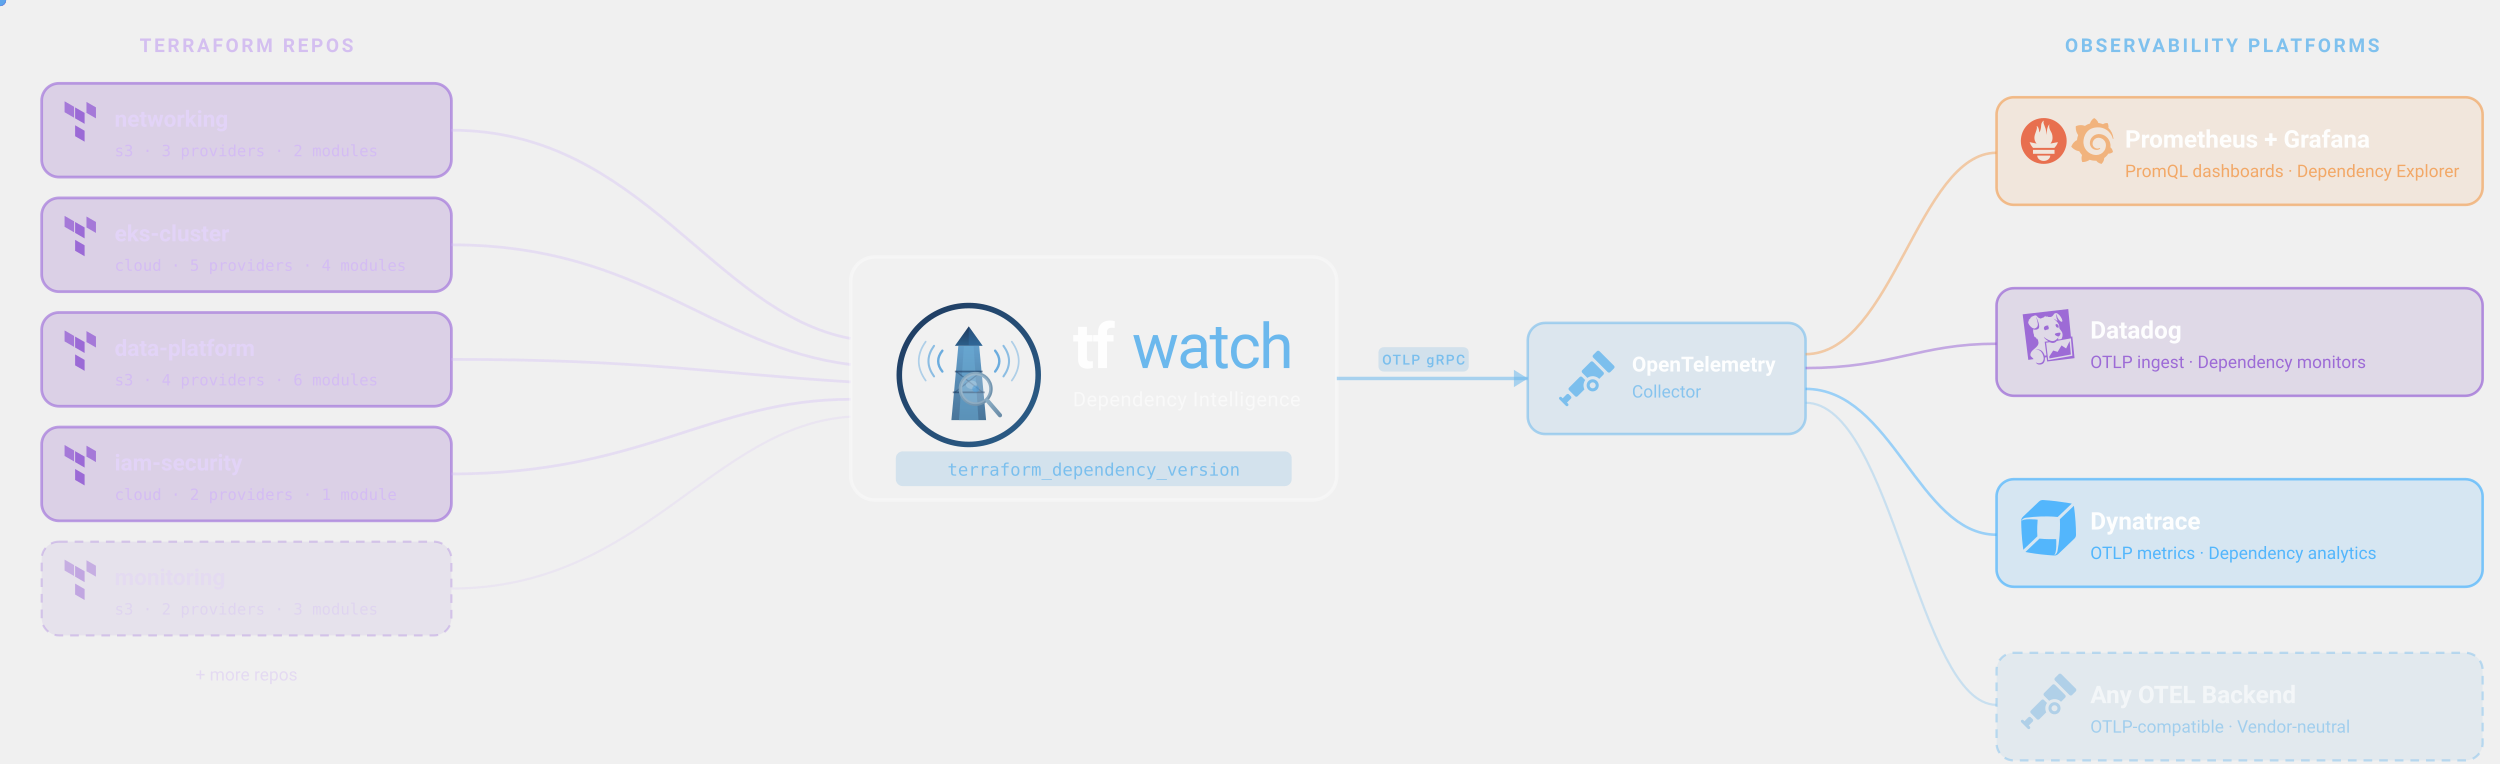
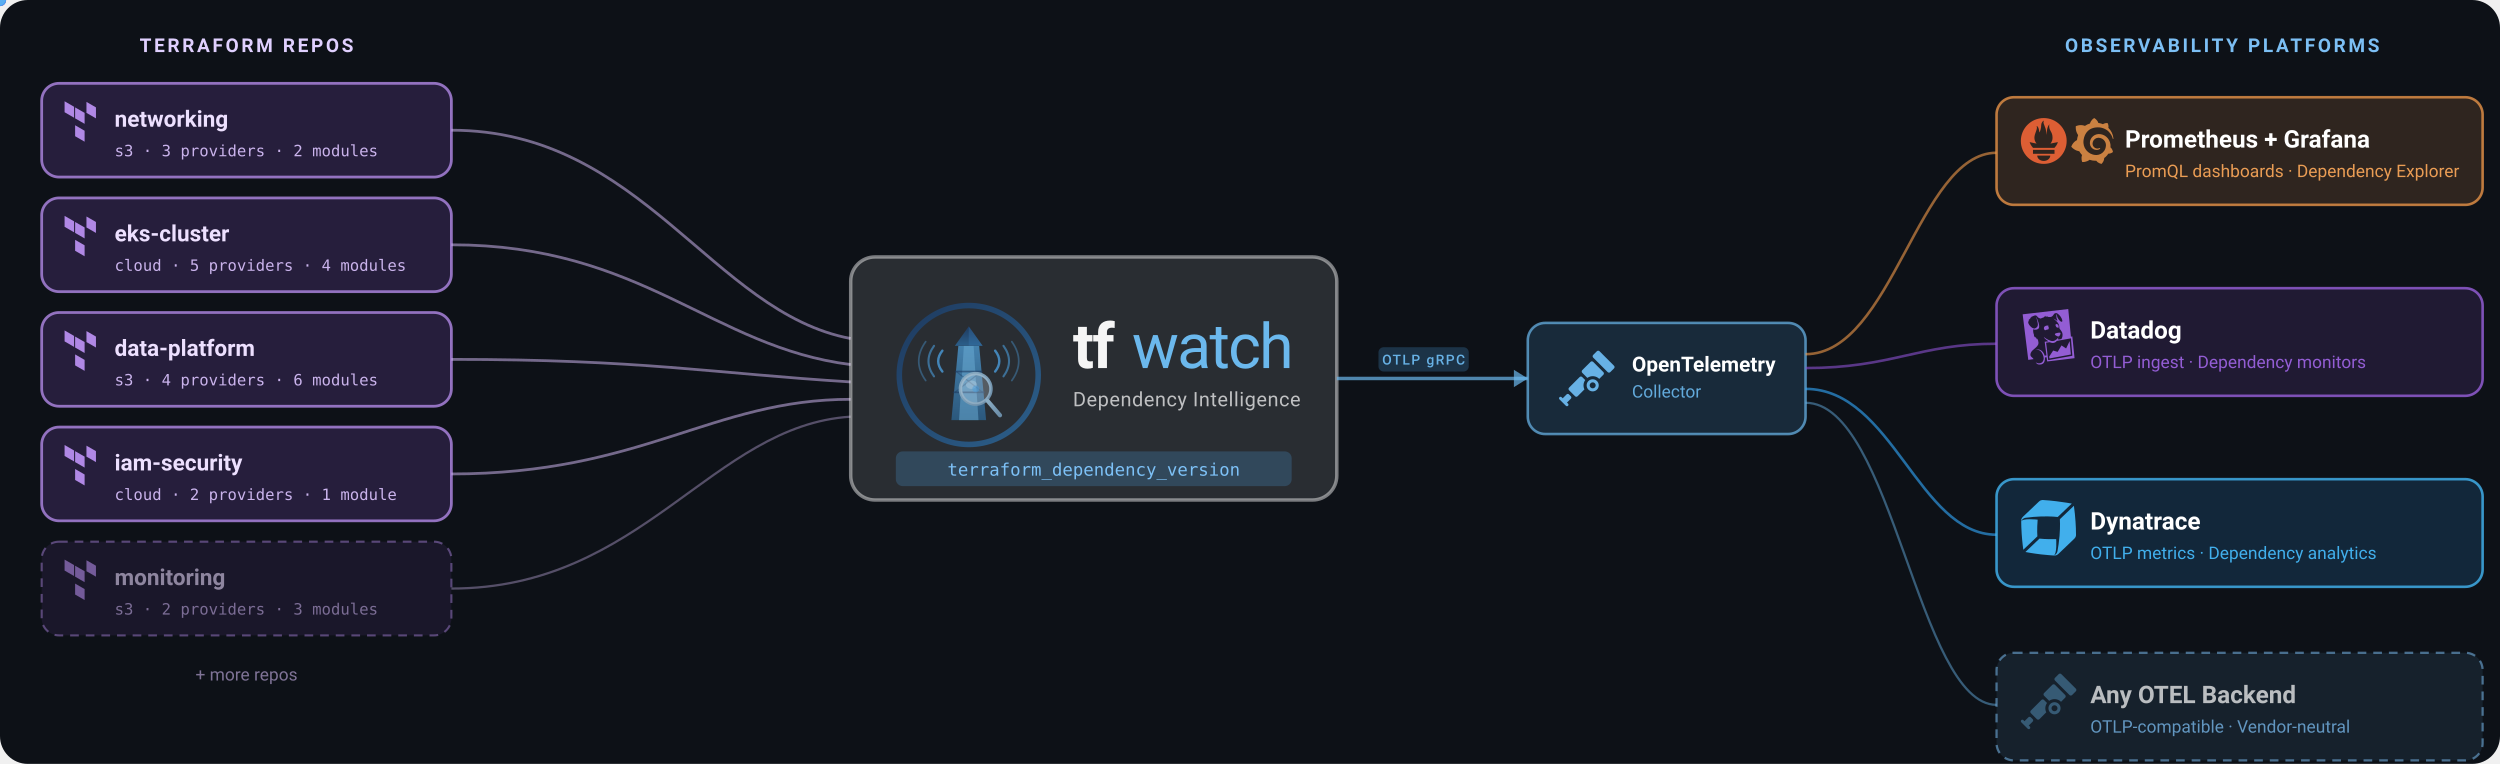
<svg xmlns="http://www.w3.org/2000/svg" viewBox="0 0 1440 440" width="1440" height="440">
  <defs>
    <linearGradient id="towerGrad" x1="0" y1="0" x2="0" y2="1">
      <stop offset="0%" stop-color="#4A90C4" />
      <stop offset="100%" stop-color="#2C5F8A" />
    </linearGradient>
    <linearGradient id="circleGrad" x1="0" y1="0" x2="1" y2="1">
      <stop offset="0%" stop-color="#1E3A5F" />
      <stop offset="100%" stop-color="#2C5F8A" />
    </linearGradient>
    <linearGradient id="roofGrad" x1="0" y1="0" x2="0" y2="1">
      <stop offset="0%" stop-color="#1E3A5F" />
      <stop offset="100%" stop-color="#2C5F8A" />
    </linearGradient>
    <linearGradient id="glassGrad" x1="0" y1="0" x2="1" y2="1">
      <stop offset="0%" stop-color="#8BADC4" />
      <stop offset="100%" stop-color="#6B8DA8" />
    </linearGradient>
    <symbol id="tfwatchMark" viewBox="0 0 240 240">
      <circle cx="120" cy="120" r="100" fill="none" stroke="url(#circleGrad)" stroke-width="8" />
      <path d="M105 78 L95 185 L145 185 L135 78 Z" fill="url(#towerGrad)" opacity="0.85" />
      <path d="M113 78 L106 185 L134 185 L127 78 Z" fill="#6BADD6" opacity="0.5" />
      <line x1="100" y1="115" x2="140" y2="115" stroke="#1E3A5F" stroke-width="2.5" opacity="0.6" />
      <line x1="97" y1="145" x2="143" y2="145" stroke="#1E3A5F" stroke-width="2.5" opacity="0.6" />
      <line x1="102" y1="115" x2="140" y2="145" stroke="#1E3A5F" stroke-width="1.8" opacity="0.4" />
      <line x1="138" y1="115" x2="100" y2="145" stroke="#1E3A5F" stroke-width="1.8" opacity="0.4" />
      <polygon points="120,50 100,78 140,78" fill="url(#roofGrad)" />
      <polygon points="120,50 120,78 140,78" fill="#3A7CB8" opacity="0.3" />
      <path d="M82 85 Q70 100 82 115" fill="none" stroke="#4A9BD9" stroke-width="3.5" stroke-linecap="round" opacity="0.8" />
      <path d="M70 78 Q54 100 70 122" fill="none" stroke="#4A9BD9" stroke-width="3" stroke-linecap="round" opacity="0.6" />
      <path d="M58 72 Q38 100 58 128" fill="none" stroke="#4A9BD9" stroke-width="2.5" stroke-linecap="round" opacity="0.4" />
      <path d="M158 85 Q170 100 158 115" fill="none" stroke="#4A9BD9" stroke-width="3.5" stroke-linecap="round" opacity="0.8" />
      <path d="M170 78 Q186 100 170 122" fill="none" stroke="#4A9BD9" stroke-width="3" stroke-linecap="round" opacity="0.6" />
      <path d="M182 72 Q202 100 182 128" fill="none" stroke="#4A9BD9" stroke-width="2.5" stroke-linecap="round" opacity="0.4" />
      <circle cx="130" cy="140" r="22" fill="none" stroke="url(#glassGrad)" stroke-width="5" />
      <circle cx="130" cy="140" r="22" fill="#D6E8F4" opacity="0.25" />
      <ellipse cx="124" cy="134" rx="8" ry="6" fill="white" opacity="0.2" />
      <line x1="147" y1="157" x2="165" y2="178" stroke="url(#glassGrad)" stroke-width="6" stroke-linecap="round" />
      <circle cx="130" cy="140" r="5" fill="#4A9BD9" opacity="0.5" />
    </symbol>
    <symbol id="tfLogo" viewBox="0 0 24 28">
-       <path d="M1.44 0v7.575l6.561 3.79V3.787Z" fill="#9B6AD6" opacity="0.85" />
-       <path d="M8.72 4.23v7.575l6.561 3.787V8.018Z" fill="#9B6AD6" />
-       <path d="M16.56 0.44v7.575l6.561 3.79V4.227Z" fill="#9B6AD6" opacity="0.85" />
-       <path d="M8.72 16.577v7.575l6.561 3.787V20.365Z" fill="#9B6AD6" />
+       <path d="M1.44 0v7.575l6.561 3.79V3.787Z" fill="#B088E5" />
+       <path d="M8.72 4.23v7.575l6.561 3.787V8.018Z" fill="#B088E5" />
+       <path d="M16.56 0.44v7.575l6.561 3.79V4.227Z" fill="#B088E5" />
+       <path d="M8.72 16.577v7.575l6.561 3.787V20.365Z" fill="#B088E5" />
    </symbol>
  </defs>
  <style>
    .f { font-family: -apple-system, BlinkMacSystemFont, 'Segoe UI', Roboto, Helvetica, Arial, sans-serif; }
    .mono { font-family: 'SF Mono', 'Fira Code', 'Cascadia Code', Consolas, monospace; }
  </style>
-   <text x="142" y="30" text-anchor="middle" class="f" font-size="11" font-weight="600" letter-spacing="1.5" fill="#d4bff0">TERRAFORM REPOS</text>
-   <rect x="24" y="48" width="236" height="54" rx="10" fill="rgba(123,66,188,0.18)" stroke="rgba(164,120,220,0.7)" stroke-width="1.6" />
+   <rect width="1440" height="440" rx="16" fill="#0d1117" />
+   <text x="142" y="30" text-anchor="middle" class="f" font-size="11" font-weight="600" letter-spacing="1.5" fill="#e0d0ff">TERRAFORM REPOS</text>
+   <rect x="24" y="48" width="236" height="54" rx="10" fill="rgba(140,80,210,0.2)" stroke="rgba(176,136,229,0.8)" stroke-width="1.6" />
  <use href="#tfLogo" x="36" y="58" width="20" height="24" />
-   <text x="66" y="73" class="f" font-size="13" font-weight="700" fill="#e2d3f7">networking</text>
-   <text x="66" y="90" class="mono" font-size="9" fill="rgba(210,185,245,0.85)">s3 · 3 providers · 2 modules</text>
-   <rect x="24" y="114" width="236" height="54" rx="10" fill="rgba(123,66,188,0.18)" stroke="rgba(164,120,220,0.7)" stroke-width="1.6" />
+   <text x="66" y="73" class="f" font-size="13" font-weight="700" fill="#ede0ff">networking</text>
+   <text x="66" y="90" class="mono" font-size="9" fill="rgba(220,195,255,0.9)">s3 · 3 providers · 2 modules</text>
+   <rect x="24" y="114" width="236" height="54" rx="10" fill="rgba(140,80,210,0.2)" stroke="rgba(176,136,229,0.8)" stroke-width="1.6" />
  <use href="#tfLogo" x="36" y="124" width="20" height="24" />
-   <text x="66" y="139" class="f" font-size="13" font-weight="700" fill="#e2d3f7">eks-cluster</text>
-   <text x="66" y="156" class="mono" font-size="9" fill="rgba(210,185,245,0.85)">cloud · 5 providers · 4 modules</text>
-   <rect x="24" y="180" width="236" height="54" rx="10" fill="rgba(123,66,188,0.18)" stroke="rgba(164,120,220,0.7)" stroke-width="1.6" />
+   <text x="66" y="139" class="f" font-size="13" font-weight="700" fill="#ede0ff">eks-cluster</text>
+   <text x="66" y="156" class="mono" font-size="9" fill="rgba(220,195,255,0.9)">cloud · 5 providers · 4 modules</text>
+   <rect x="24" y="180" width="236" height="54" rx="10" fill="rgba(140,80,210,0.2)" stroke="rgba(176,136,229,0.8)" stroke-width="1.6" />
  <use href="#tfLogo" x="36" y="190" width="20" height="24" />
-   <text x="66" y="205" class="f" font-size="13" font-weight="700" fill="#e2d3f7">data-platform</text>
-   <text x="66" y="222" class="mono" font-size="9" fill="rgba(210,185,245,0.85)">s3 · 4 providers · 6 modules</text>
-   <rect x="24" y="246" width="236" height="54" rx="10" fill="rgba(123,66,188,0.18)" stroke="rgba(164,120,220,0.7)" stroke-width="1.6" />
+   <text x="66" y="205" class="f" font-size="13" font-weight="700" fill="#ede0ff">data-platform</text>
+   <text x="66" y="222" class="mono" font-size="9" fill="rgba(220,195,255,0.9)">s3 · 4 providers · 6 modules</text>
+   <rect x="24" y="246" width="236" height="54" rx="10" fill="rgba(140,80,210,0.2)" stroke="rgba(176,136,229,0.8)" stroke-width="1.6" />
  <use href="#tfLogo" x="36" y="256" width="20" height="24" />
-   <text x="66" y="271" class="f" font-size="13" font-weight="700" fill="#e2d3f7">iam-security</text>
-   <text x="66" y="288" class="mono" font-size="9" fill="rgba(210,185,245,0.85)">cloud · 2 providers · 1 module</text>
-   <rect x="24" y="312" width="236" height="54" rx="10" fill="rgba(123,66,188,0.08)" stroke="rgba(164,120,220,0.35)" stroke-width="1.2" stroke-dasharray="5,4" />
-   <use href="#tfLogo" x="36" y="322" width="20" height="24" opacity="0.5" />
-   <text x="66" y="337" class="f" font-size="13" font-weight="700" fill="rgba(226,211,247,0.45)">monitoring</text>
-   <text x="66" y="354" class="mono" font-size="9" fill="rgba(210,185,245,0.35)">s3 · 2 providers · 3 modules</text>
-   <text x="142" y="392" text-anchor="middle" class="f" font-size="10" fill="rgba(210,185,245,0.4)">+ more repos</text>
-   <path d="M260,75 C370,75 410,180 490,195" fill="none" stroke="rgba(210,185,245,0.35)" stroke-width="1.6" />
-   <path d="M260,141 C370,141 410,200 490,210" fill="none" stroke="rgba(210,185,245,0.35)" stroke-width="1.6" />
-   <path d="M260,207 C370,207 410,215 490,220" fill="none" stroke="rgba(210,185,245,0.35)" stroke-width="1.6" />
-   <path d="M260,273 C370,273 410,230 490,230" fill="none" stroke="rgba(210,185,245,0.35)" stroke-width="1.6" />
-   <path d="M260,339 C370,339 410,245 490,240" fill="none" stroke="rgba(210,185,245,0.2)" stroke-width="1.3" />
-   <circle r="3.5" fill="#c4a5e6" opacity="0.7">
+   <text x="66" y="271" class="f" font-size="13" font-weight="700" fill="#ede0ff">iam-security</text>
+   <text x="66" y="288" class="mono" font-size="9" fill="rgba(220,195,255,0.9)">cloud · 2 providers · 1 module</text>
+   <rect x="24" y="312" width="236" height="54" rx="10" fill="rgba(140,80,210,0.1)" stroke="rgba(176,136,229,0.45)" stroke-width="1.2" stroke-dasharray="5,4" />
+   <use href="#tfLogo" x="36" y="322" width="20" height="24" opacity="0.6" />
+   <text x="66" y="337" class="f" font-size="13" font-weight="700" fill="rgba(237,224,255,0.55)">monitoring</text>
+   <text x="66" y="354" class="mono" font-size="9" fill="rgba(220,195,255,0.5)">s3 · 2 providers · 3 modules</text>
+   <text x="142" y="392" text-anchor="middle" class="f" font-size="10" fill="rgba(220,195,255,0.55)">+ more repos</text>
+   <path d="M260,75 C370,75 410,180 490,195" fill="none" stroke="rgba(220,195,255,0.5)" stroke-width="1.6" />
+   <path d="M260,141 C370,141 410,200 490,210" fill="none" stroke="rgba(220,195,255,0.5)" stroke-width="1.6" />
+   <path d="M260,207 C370,207 410,215 490,220" fill="none" stroke="rgba(220,195,255,0.5)" stroke-width="1.6" />
+   <path d="M260,273 C370,273 410,230 490,230" fill="none" stroke="rgba(220,195,255,0.5)" stroke-width="1.6" />
+   <path d="M260,339 C370,339 410,245 490,240" fill="none" stroke="rgba(220,195,255,0.35)" stroke-width="1.3" />
+   <circle r="3.5" fill="#d0b5f0" opacity="0.85">
    <animateMotion dur="3.5s" repeatCount="indefinite" path="M260,75 C370,75 410,180 490,195" />
  </circle>
-   <circle r="3.5" fill="#c4a5e6" opacity="0.7">
+   <circle r="3.5" fill="#d0b5f0" opacity="0.85">
    <animateMotion dur="4s" repeatCount="indefinite" path="M260,141 C370,141 410,200 490,210" />
  </circle>
-   <circle r="3.5" fill="#c4a5e6" opacity="0.7">
+   <circle r="3.5" fill="#d0b5f0" opacity="0.85">
    <animateMotion dur="4.5s" repeatCount="indefinite" path="M260,207 C370,207 410,215 490,220" />
  </circle>
-   <circle r="3.5" fill="#c4a5e6" opacity="0.7">
+   <circle r="3.5" fill="#d0b5f0" opacity="0.85">
    <animateMotion dur="3.8s" repeatCount="indefinite" path="M260,273 C370,273 410,230 490,230" />
  </circle>
-   <rect x="490" y="148" width="280" height="140" rx="14" fill="rgba(255,255,255,0.1)" stroke="rgba(255,255,255,0.35)" stroke-width="2" />
+   <rect x="490" y="148" width="280" height="140" rx="14" fill="rgba(255,255,255,0.12)" stroke="rgba(255,255,255,0.45)" stroke-width="2" />
  <use href="#tfwatchMark" x="510" y="168" width="96" height="96" preserveAspectRatio="xMidYMid meet" />
  <text x="618" y="212" class="f" font-size="36" font-weight="700" fill="rgba(255,255,255,0.95)" letter-spacing="-1">tf</text>
  <text x="652" y="212" class="f" font-size="36" font-weight="400" fill="#6BB8ED" letter-spacing="-1">watch</text>
-   <text x="618" y="234" class="f" font-size="11.5" fill="rgba(255,255,255,0.55)" letter-spacing="0.3">Dependency Intelligence</text>
-   <rect x="516" y="260" width="228" height="20" rx="4" fill="rgba(74,155,217,0.18)" />
-   <text x="630" y="274" text-anchor="middle" class="mono" font-size="10" fill="rgba(107,184,237,0.85)">terraform_dependency_version</text>
-   <path d="M770,218 C820,218 840,218 880,218" fill="none" stroke="rgba(107,184,237,0.55)" stroke-width="2" />
-   <polygon points="880,218 872,213 872,223" fill="rgba(107,184,237,0.55)" />
-   <circle r="3.5" fill="#6BB8ED" opacity="0.7">
+   <text x="618" y="234" class="f" font-size="11.5" fill="rgba(255,255,255,0.7)" letter-spacing="0.3">Dependency Intelligence</text>
+   <rect x="516" y="260" width="228" height="20" rx="4" fill="rgba(74,155,217,0.25)" />
+   <text x="630" y="274" text-anchor="middle" class="mono" font-size="10" fill="rgba(130,200,255,0.95)">terraform_dependency_version</text>
+   <path d="M770,218 C820,218 840,218 880,218" fill="none" stroke="rgba(107,184,237,0.7)" stroke-width="2" />
+   <polygon points="880,218 872,213 872,223" fill="rgba(107,184,237,0.7)" />
+   <circle r="3.5" fill="#6BB8ED" opacity="0.85">
    <animateMotion dur="2s" repeatCount="indefinite" path="M770,218 C820,218 840,218 880,218" />
  </circle>
-   <rect x="794" y="200" width="52" height="14" rx="3" fill="rgba(74,155,217,0.18)" />
-   <text x="820" y="210" text-anchor="middle" class="f" font-size="8" font-weight="500" fill="rgba(107,184,237,0.85)" letter-spacing="0.8">OTLP gRPC</text>
-   <rect x="880" y="186" width="160" height="64" rx="10" fill="rgba(74,155,217,0.12)" stroke="rgba(107,184,237,0.55)" stroke-width="1.5" />
+   <rect x="794" y="200" width="52" height="14" rx="3" fill="rgba(74,155,217,0.25)" />
+   <text x="820" y="210" text-anchor="middle" class="f" font-size="8" font-weight="500" fill="rgba(107,184,237,0.95)" letter-spacing="0.8">OTLP gRPC</text>
+   <rect x="880" y="186" width="160" height="64" rx="10" fill="rgba(74,155,217,0.18)" stroke="rgba(107,184,237,0.7)" stroke-width="1.5" />
  <g transform="translate(898,202) scale(1.333)">
-     <path d="M12.697 13.117c-1.022 1.022-1.022 2.68 0 3.702 1.022 1.022 2.68 1.022 3.702 0 1.022-1.022 1.022-2.68 0-3.702-1.022-1.022-2.68-1.022-3.702 0zm2.768 2.77c-.506.506-1.327.506-1.833 0s-.506-1.327 0-1.833c.506-.506 1.327-.506 1.833 0 .506.504.506 1.327 0 1.833zM16.356.235l-1.604 1.604c-.314.314-.314.83 0 1.144L21.015 9.247c.314.314.83.314 1.144 0l1.604-1.604c.314-.314.314-.83 0-1.144L17.498.235c-.314-.314-.828-.314-1.142 0zM5.117 20.734c.285-.285.285-.75 0-1.034l-.816-.816c-.285-.285-.75-.285-1.034 0l-1.685 1.685-.002.002-.463-.463c-.256-.256-.672-.256-.925 0-.256.256-.256.672 0 .925l2.775 2.775c.256.256.672.256.925 0 .253-.256.256-.672 0-.925l-.463-.463.002-.002zm8.486-15.893-3.564 3.564c-.316.316-.316.837 0 1.154l2.201 2.2c1.555-1.12 3.736-.981 5.136.419l1.782-1.782c.316-.317.316-.837 0-1.154l-4.401-4.401c-.317-.319-.837-.319-1.154 0zm-2.288 7.846-1.3-1.3c-.304-.304-.803-.304-1.108 0l-4.584 4.586c-.304.304-.304.803 0 1.108l2.597 2.597c.304.304.803.304 1.108 0l2.948-2.953c-.623-1.288-.511-2.843.338-4.038z" fill="rgba(107,184,237,0.85)" />
+     <path d="M12.697 13.117c-1.022 1.022-1.022 2.68 0 3.702 1.022 1.022 2.68 1.022 3.702 0 1.022-1.022 1.022-2.68 0-3.702-1.022-1.022-2.68-1.022-3.702 0zm2.768 2.77c-.506.506-1.327.506-1.833 0s-.506-1.327 0-1.833c.506-.506 1.327-.506 1.833 0 .506.504.506 1.327 0 1.833zM16.356.235l-1.604 1.604c-.314.314-.314.83 0 1.144L21.015 9.247c.314.314.83.314 1.144 0l1.604-1.604c.314-.314.314-.83 0-1.144L17.498.235c-.314-.314-.828-.314-1.142 0zM5.117 20.734c.285-.285.285-.75 0-1.034l-.816-.816c-.285-.285-.75-.285-1.034 0l-1.685 1.685-.002.002-.463-.463c-.256-.256-.672-.256-.925 0-.256.256-.256.672 0 .925l2.775 2.775c.256.256.672.256.925 0 .253-.256.256-.672 0-.925l-.463-.463.002-.002zm8.486-15.893-3.564 3.564c-.316.316-.316.837 0 1.154l2.201 2.2c1.555-1.12 3.736-.981 5.136.419l1.782-1.782c.316-.317.316-.837 0-1.154l-4.401-4.401c-.317-.319-.837-.319-1.154 0zm-2.288 7.846-1.3-1.3c-.304-.304-.803-.304-1.108 0l-4.584 4.586c-.304.304-.304.803 0 1.108l2.597 2.597c.304.304.803.304 1.108 0l2.948-2.953c-.623-1.288-.511-2.843.338-4.038z" fill="rgba(107,184,237,0.95)" />
  </g>
-   <text x="940" y="214" class="f" font-size="12" font-weight="600" fill="rgba(255,255,255,0.95)">OpenTelemetry</text>
-   <text x="940" y="229" class="f" font-size="10" fill="rgba(107,184,237,0.75)">Collector</text>
-   <text x="1280" y="30" text-anchor="middle" class="f" font-size="11" font-weight="600" letter-spacing="1.5" fill="rgba(107,184,237,0.85)">OBSERVABILITY PLATFORMS</text>
-   <path d="M1040,204 C1090,204 1105,88 1150,88" fill="none" stroke="rgba(242,153,74,0.45)" stroke-width="1.5" />
-   <path d="M1040,212 C1090,212 1105,198 1150,198" fill="none" stroke="rgba(140,80,210,0.45)" stroke-width="1.5" />
-   <path d="M1040,224 C1090,224 1105,308 1150,308" fill="none" stroke="rgba(50,170,255,0.45)" stroke-width="1.5" />
-   <path d="M1040,232 C1090,232 1105,406 1150,406" fill="none" stroke="rgba(107,184,237,0.3)" stroke-width="1.3" />
-   <circle r="3.5" fill="#F2994A" opacity="0.7">
+   <text x="940" y="214" class="f" font-size="12" font-weight="600" fill="white">OpenTelemetry</text>
+   <text x="940" y="229" class="f" font-size="10" fill="rgba(107,184,237,0.9)">Collector</text>
+   <text x="1280" y="30" text-anchor="middle" class="f" font-size="11" font-weight="600" letter-spacing="1.5" fill="rgba(130,200,255,0.95)">OBSERVABILITY PLATFORMS</text>
+   <path d="M1040,204 C1090,204 1105,88 1150,88" fill="none" stroke="rgba(242,153,74,0.6)" stroke-width="1.5" />
+   <path d="M1040,212 C1090,212 1105,198 1150,198" fill="none" stroke="rgba(140,80,210,0.6)" stroke-width="1.5" />
+   <path d="M1040,224 C1090,224 1105,308 1150,308" fill="none" stroke="rgba(50,170,255,0.6)" stroke-width="1.5" />
+   <path d="M1040,232 C1090,232 1105,406 1150,406" fill="none" stroke="rgba(107,184,237,0.45)" stroke-width="1.3" />
+   <circle r="3.5" fill="#F2994A" opacity="0.85">
    <animateMotion dur="2.8s" repeatCount="indefinite" path="M1040,204 C1090,204 1105,88 1150,88" />
  </circle>
-   <circle r="3.5" fill="#8C50D2" opacity="0.7">
+   <circle r="3.5" fill="#8C50D2" opacity="0.85">
    <animateMotion dur="3.2s" repeatCount="indefinite" path="M1040,212 C1090,212 1105,198 1150,198" />
  </circle>
-   <circle r="3.5" fill="#32AAFF" opacity="0.7">
+   <circle r="3.5" fill="#32AAFF" opacity="0.85">
    <animateMotion dur="3.6s" repeatCount="indefinite" path="M1040,224 C1090,224 1105,308 1150,308" />
  </circle>
-   <circle r="3" fill="#6BB8ED" opacity="0.45">
+   <circle r="3" fill="#6BB8ED" opacity="0.6">
    <animateMotion dur="3.8s" repeatCount="indefinite" path="M1040,232 C1090,232 1105,406 1150,406" />
  </circle>
-   <rect x="1150" y="56" width="280" height="62" rx="10" fill="rgba(242,153,74,0.12)" stroke="rgba(242,153,74,0.6)" stroke-width="1.5" />
+   <rect x="1150" y="56" width="280" height="62" rx="10" fill="rgba(242,153,74,0.15)" stroke="rgba(242,153,74,0.75)" stroke-width="1.5" />
  <g transform="translate(1164,68) scale(1.1)">
-     <path d="M12 0C5.373 0 0 5.372 0 12c0 6.627 5.373 12 12 12s12-5.373 12-12c0-6.628-5.373-12-12-12zm0 22.46c-1.885 0-3.414-1.26-3.414-2.814h6.828c0 1.553-1.528 2.813-3.414 2.813zm5.64-3.745H6.36v-2.046h11.28v2.046zm-.04-3.098H6.391c-.037-.043-.075-.086-.111-.13-1.155-1.401-1.427-2.133-1.69-2.879-.005-.025 1.4.287 2.395.511 0 0 .513.119 1.262.255-.72-.843-1.147-1.915-1.147-3.01 0-2.406 1.845-4.508 1.18-6.207.648.053 1.34 1.367 1.387 3.422.689-.951.977-2.69.977-3.755 0-1.103.727-2.385 1.454-2.429-.648 1.069.168 1.984.894 4.256.272.854.237 2.29.447 3.201.07-1.892.395-4.652 1.595-5.605-.529 1.2.079 2.702.494 3.424.671 1.164 1.078 2.047 1.078 3.716a4.642 4.642 0 01-1.11 2.996c.792-.149 1.34-.283 1.34-.283l2.573-.502s-.374 1.538-1.81 3.019z" fill="rgba(230,82,44,0.8)" />
+     <path d="M12 0C5.373 0 0 5.372 0 12c0 6.627 5.373 12 12 12s12-5.373 12-12c0-6.628-5.373-12-12-12zm0 22.46c-1.885 0-3.414-1.26-3.414-2.814h6.828c0 1.553-1.528 2.813-3.414 2.813zm5.64-3.745H6.36v-2.046h11.28v2.046zm-.04-3.098H6.391c-.037-.043-.075-.086-.111-.13-1.155-1.401-1.427-2.133-1.69-2.879-.005-.025 1.4.287 2.395.511 0 0 .513.119 1.262.255-.72-.843-1.147-1.915-1.147-3.01 0-2.406 1.845-4.508 1.18-6.207.648.053 1.34 1.367 1.387 3.422.689-.951.977-2.69.977-3.755 0-1.103.727-2.385 1.454-2.429-.648 1.069.168 1.984.894 4.256.272.854.237 2.29.447 3.201.07-1.892.395-4.652 1.595-5.605-.529 1.2.079 2.702.494 3.424.671 1.164 1.078 2.047 1.078 3.716a4.642 4.642 0 01-1.11 2.996c.792-.149 1.34-.283 1.34-.283l2.573-.502s-.374 1.538-1.81 3.019z" fill="rgba(240,100,55,0.9)" />
  </g>
  <g transform="translate(1192,68) scale(1.1)">
-     <path d="M23.02 10.59a8.578 8.578 0 0 0-.862-3.034 8.911 8.911 0 0 0-1.789-2.445c.337-1.342-.413-2.505-.413-2.505-1.292-.08-2.113.4-2.416.62-.052-.02-.102-.044-.154-.064-.22-.089-.446-.172-.677-.247-.231-.073-.47-.14-.711-.197a9.867 9.867 0 0 0-.875-.161C14.557.753 12.94 0 12.94 0c-1.804 1.145-2.147 2.744-2.147 2.744l-.018.093a8.869 8.869 0 0 0-2.678 1.267l-.063-.029c-2.497-.955-4.716.195-4.716.195-.203 2.658.996 4.33 1.235 4.636a11.608 11.608 0 0 0-.607 2.635C1.636 12.677.953 15.014.953 15.014c1.926 2.214 4.171 2.351 4.171 2.351.003-.002.006-.002.006-.005.285.509.615.994.986 1.446.156.19.32.371.488.548-.704 2.009.099 3.68.099 3.68 2.144.08 3.553-.937 3.849-1.173a9.784 9.784 0 0 0 3.164.501h.08l.265-.01c1.01 1.44 2.788 1.646 2.788 1.646 1.264-1.332 1.337-2.653 1.337-2.94v-.118c.265-.187.52-.387.758-.6a7.875 7.875 0 0 0 1.415-1.7c1.43.083 2.437-.885 2.437-.885-.236-1.49-1.085-2.216-1.264-2.354l-.065-.046c.008-.092.016-.18.02-.27.011-.162.016-.323.016-.48v-.253l-.013-.233a1.891 1.891 0 0 0-.01-.13l-.047-.371a6.215 6.215 0 0 0-2.032-3.73 6.015 6.015 0 0 0-4.072-1.508l-.214.013a4.777 4.777 0 0 0-3.335 1.695c-.332.4-.592.84-.768 1.297a4.594 4.594 0 0 0-.312 1.817l.016.255a3.615 3.615 0 0 0 .698 1.82 3.53 3.53 0 0 0 2.798 1.419l.176-.005.161-.013c.041-.003.086-.01.128-.013l.119-.028a1.18 1.18 0 0 0 .112-.02l.109-.024a2.634 2.634 0 0 0 .914-.415l.085-.065a.248.248 0 0 0-.27-.41l-.078.042a2.476 2.476 0 0 1-.758.212l-.166.008-.08-.002-.126-.006-.068 0a2.59 2.59 0 0 1-.859-.229 2.52 2.52 0 0 1-1.472-1.913 2.306 2.306 0 0 1-.029-.444l.006-.122.007-.114a3.163 3.163 0 0 1 1.352-2.29 3.12 3.12 0 0 1 1.713-.531h.06l.141.005.071.008a4.041 4.041 0 0 1 1.635.49 3.94 3.94 0 0 1 1.602 1.662 3.77 3.77 0 0 1 .397 1.414l.01.226v.21l-.01.247a6.195 6.195 0 0 1-.347 1.566 5.31 5.31 0 0 1-.624 1.13 5.052 5.052 0 0 1-3.886 2.08h-.326a6.607 6.607 0 0 1-1.716-.265 6.776 6.776 0 0 1-4.146-3.424 6.616 6.616 0 0 1-.714-2.596l-.01-.252v-.27l.003-.337c.008-.22.026-.45.054-.678a8.707 8.707 0 0 1 .753-2.632 7.04 7.04 0 0 1 1.456-2.1 5.925 5.925 0 0 1 1.477-1.069l.411-.197a7.177 7.177 0 0 1 .852-.309l.593-.15.302-.06.153-.024.34-.044.275-.031.215-.02.042-.002.257-.016h.06l.182-.01a7.999 7.999 0 0 1 3.756.805 8.253 8.253 0 0 1 1.672 1.09l.179.155c.114.102.224.212.325.324a8.671 8.671 0 0 1 1.41 1.978l.12.234.14.309a8.848 8.848 0 0 1 .32 1.031.19.19 0 0 0 .373-.042c.01-.246.002-.532-.024-.856z" fill="rgba(242,153,74,0.65)" />
+     <path d="M23.02 10.59a8.578 8.578 0 0 0-.862-3.034 8.911 8.911 0 0 0-1.789-2.445c.337-1.342-.413-2.505-.413-2.505-1.292-.08-2.113.4-2.416.62-.052-.02-.102-.044-.154-.064-.22-.089-.446-.172-.677-.247-.231-.073-.47-.14-.711-.197a9.867 9.867 0 0 0-.875-.161C14.557.753 12.94 0 12.94 0c-1.804 1.145-2.147 2.744-2.147 2.744l-.018.093a8.869 8.869 0 0 0-2.678 1.267l-.063-.029c-2.497-.955-4.716.195-4.716.195-.203 2.658.996 4.33 1.235 4.636a11.608 11.608 0 0 0-.607 2.635C1.636 12.677.953 15.014.953 15.014c1.926 2.214 4.171 2.351 4.171 2.351.003-.002.006-.002.006-.005.285.509.615.994.986 1.446.156.19.32.371.488.548-.704 2.009.099 3.68.099 3.68 2.144.08 3.553-.937 3.849-1.173a9.784 9.784 0 0 0 3.164.501h.08l.265-.01c1.01 1.44 2.788 1.646 2.788 1.646 1.264-1.332 1.337-2.653 1.337-2.94v-.118c.265-.187.52-.387.758-.6a7.875 7.875 0 0 0 1.415-1.7c1.43.083 2.437-.885 2.437-.885-.236-1.49-1.085-2.216-1.264-2.354l-.065-.046c.008-.092.016-.18.02-.27.011-.162.016-.323.016-.48v-.253l-.013-.233a1.891 1.891 0 0 0-.01-.13l-.047-.371a6.215 6.215 0 0 0-2.032-3.73 6.015 6.015 0 0 0-4.072-1.508l-.214.013a4.777 4.777 0 0 0-3.335 1.695c-.332.4-.592.84-.768 1.297a4.594 4.594 0 0 0-.312 1.817l.016.255a3.615 3.615 0 0 0 .698 1.82 3.53 3.53 0 0 0 2.798 1.419l.176-.005.161-.013c.041-.003.086-.01.128-.013l.119-.028a1.18 1.18 0 0 0 .112-.02l.109-.024a2.634 2.634 0 0 0 .914-.415l.085-.065a.248.248 0 0 0-.27-.41l-.078.042a2.476 2.476 0 0 1-.758.212l-.166.008-.08-.002-.126-.006-.068 0a2.59 2.59 0 0 1-.859-.229 2.52 2.52 0 0 1-1.472-1.913 2.306 2.306 0 0 1-.029-.444l.006-.122.007-.114a3.163 3.163 0 0 1 1.352-2.29 3.12 3.12 0 0 1 1.713-.531h.06l.141.005.071.008a4.041 4.041 0 0 1 1.635.49 3.94 3.94 0 0 1 1.602 1.662 3.77 3.77 0 0 1 .397 1.414l.01.226v.21l-.01.247a6.195 6.195 0 0 1-.347 1.566 5.31 5.31 0 0 1-.624 1.13 5.052 5.052 0 0 1-3.886 2.08h-.326a6.607 6.607 0 0 1-1.716-.265 6.776 6.776 0 0 1-4.146-3.424 6.616 6.616 0 0 1-.714-2.596l-.01-.252v-.27l.003-.337c.008-.22.026-.45.054-.678a8.707 8.707 0 0 1 .753-2.632 7.04 7.04 0 0 1 1.456-2.1 5.925 5.925 0 0 1 1.477-1.069l.411-.197a7.177 7.177 0 0 1 .852-.309l.593-.15.302-.06.153-.024.34-.044.275-.031.215-.02.042-.002.257-.016h.06l.182-.01a7.999 7.999 0 0 1 3.756.805 8.253 8.253 0 0 1 1.672 1.09l.179.155c.114.102.224.212.325.324a8.671 8.671 0 0 1 1.41 1.978l.12.234.14.309a8.848 8.848 0 0 1 .32 1.031.19.19 0 0 0 .373-.042c.01-.246.002-.532-.024-.856z" fill="rgba(242,153,74,0.8)" />
  </g>
-   <text x="1224" y="85" class="f" font-size="14" font-weight="700" fill="rgba(255,255,255,0.95)">Prometheus + Grafana</text>
-   <text x="1224" y="102" class="f" font-size="10" fill="rgba(242,153,74,0.8)">PromQL dashboards · Dependency Explorer</text>
-   <rect x="1150" y="166" width="280" height="62" rx="10" fill="rgba(99,44,166,0.12)" stroke="rgba(140,80,210,0.6)" stroke-width="1.5" />
+   <text x="1224" y="85" class="f" font-size="14" font-weight="700" fill="white">Prometheus + Grafana</text>
+   <text x="1224" y="102" class="f" font-size="10" fill="rgba(255,170,90,0.9)">PromQL dashboards · Dependency Explorer</text>
+   <rect x="1150" y="166" width="280" height="62" rx="10" fill="rgba(140,80,210,0.15)" stroke="rgba(160,100,230,0.75)" stroke-width="1.5" />
  <g transform="translate(1164,178) scale(1.333)">
-     <path d="M19.57 17.04l-1.997-1.316-1.665 2.782-1.937-.567-1.706 2.604.087.82 9.274-1.71-.538-5.794zm-8.649-2.498l1.488-.204c.241.108.409.15.697.223.45.117.97.23 1.741-.16.18-.088.553-.43.704-.625l6.096-1.106.622 7.527-10.444 1.882zm11.325-2.712l-.602.115L20.488 0 .789 2.285l2.427 19.693 2.306-.334c-.184-.263-.471-.581-.96-.989-.68-.564-.44-1.522-.039-2.127.53-1.022 3.26-2.322 3.106-3.956-.056-.594-.15-1.368-.702-1.898-.02.22.017.432.017.432s-.227-.289-.34-.683c-.112-.15-.2-.199-.319-.4-.085.233-.073.503-.073.503s-.186-.437-.216-.807c-.11.166-.137.48-.137.48s-.241-.69-.186-1.062c-.11-.323-.436-.965-.343-2.424.6.421 1.924.321 2.44-.439.171-.251.288-.939-.086-2.293-.24-.868-.835-2.16-1.066-2.651l-.028.02c.122.395.374 1.223.47 1.625.293 1.218.372 1.642.234 2.204-.116.488-.397.808-1.107 1.165-.71.358-1.653-.514-1.713-.562-.69-.55-1.224-1.447-1.284-1.883-.062-.477.275-.763.445-1.153-.243.07-.514.192-.514.192s.323-.334.722-.624c.165-.109.262-.178.436-.323a9.762 9.762 0 0 0-.456.003s.42-.227.855-.392c-.318-.014-.623-.003-.623-.003s.937-.419 1.678-.727c.509-.208 1.006-.147 1.286.257.367.53.752.817 1.569.996.501-.223.653-.337 1.284-.509.554-.61.99-.688.99-.688s-.216.198-.274.51c.314-.249.66-.455.66-.455s-.134.164-.259.426l.03.043c.366-.22.797-.394.797-.394s-.123.156-.268.358c.277-.002.838.012 1.056.037 1.285.028 1.552-1.374 2.045-1.55.618-.22.894-.353 1.947.68.903.888 1.609 2.477 1.259 2.833-.294.295-.874-.115-1.516-.916a3.466 3.466 0 0 1-.716-1.562 1.533 1.533 0 0 0-.497-.85s.23.51.23.96c0 .246.03 1.165.424 1.68-.039.076-.057.374-.1.43-.458-.554-1.443-.95-1.604-1.067.544.445 1.793 1.468 2.273 2.449.453.927.186 1.777.416 1.997.065.063.976 1.197 1.15 1.767.306.994.019 2.038-.381 2.685l-1.117.174c-.163-.045-.273-.068-.42-.153.08-.143.241-.5.243-.572l-.063-.111c-.348.492-.93.97-1.414 1.245-.633.359-1.363.304-1.838.156-1.348-.415-2.623-1.327-2.93-1.566 0 0-.01.191.048.234.34.383 1.119 1.077 1.872 1.56l-1.605.177.759 5.908c-.337.048-.39.071-.757.124-.325-1.147-.946-1.895-1.624-2.332-.599-.384-1.424-.47-2.214-.314l-.05.059a2.851 2.851 0 0 1 1.863.444c.654.413 1.181 1.481 1.375 2.124.248.822.42 1.7-.248 2.632-.476.662-1.864 1.028-2.986.237.3.481.705.876 1.25.95.809.11 1.577-.03 2.106-.574.452-.464.69-1.434.628-2.456l.714-.104.258 1.834 11.827-1.424zM15.05 6.848c-.034.075-.085.125-.007.37l.004.014.013.032.032.073c.14.287.295.558.552.696.067-.011.136-.019.207-.023.242-.01.395.028.492.08.009-.048.01-.119.005-.222-.018-.364.072-.982-.626-1.308-.264-.122-.634-.084-.757.068a.302.302 0 0 1 .058.013c.186.066.06.13.027.207m1.958 3.392c-.092-.05-.52-.03-.821.005-.574.068-1.193.267-1.328.372-.247.191-.135.523.047.66.511.382.96.638 1.432.575.29-.038.546-.497.728-.914.124-.288.124-.598-.058-.698m-5.077-2.942c.162-.154-.805-.355-1.556.156-.554.378-.571 1.187-.041 1.646.053.046.096.078.137.104a4.77 4.77 0 0 1 1.396-.412c.113-.125.243-.345.21-.745-.044-.542-.455-.456-.146-.749" fill="rgba(140,80,210,0.8)" />
+     <path d="M19.57 17.04l-1.997-1.316-1.665 2.782-1.937-.567-1.706 2.604.087.82 9.274-1.71-.538-5.794zm-8.649-2.498l1.488-.204c.241.108.409.15.697.223.45.117.97.23 1.741-.16.18-.088.553-.43.704-.625l6.096-1.106.622 7.527-10.444 1.882zm11.325-2.712l-.602.115L20.488 0 .789 2.285l2.427 19.693 2.306-.334c-.184-.263-.471-.581-.96-.989-.68-.564-.44-1.522-.039-2.127.53-1.022 3.26-2.322 3.106-3.956-.056-.594-.15-1.368-.702-1.898-.02.22.017.432.017.432s-.227-.289-.34-.683c-.112-.15-.2-.199-.319-.4-.085.233-.073.503-.073.503s-.186-.437-.216-.807c-.11.166-.137.48-.137.48s-.241-.69-.186-1.062c-.11-.323-.436-.965-.343-2.424.6.421 1.924.321 2.44-.439.171-.251.288-.939-.086-2.293-.24-.868-.835-2.16-1.066-2.651l-.028.02c.122.395.374 1.223.47 1.625.293 1.218.372 1.642.234 2.204-.116.488-.397.808-1.107 1.165-.71.358-1.653-.514-1.713-.562-.69-.55-1.224-1.447-1.284-1.883-.062-.477.275-.763.445-1.153-.243.07-.514.192-.514.192s.323-.334.722-.624c.165-.109.262-.178.436-.323a9.762 9.762 0 0 0-.456.003s.42-.227.855-.392c-.318-.014-.623-.003-.623-.003s.937-.419 1.678-.727c.509-.208 1.006-.147 1.286.257.367.53.752.817 1.569.996.501-.223.653-.337 1.284-.509.554-.61.99-.688.99-.688s-.216.198-.274.51c.314-.249.66-.455.66-.455s-.134.164-.259.426l.03.043c.366-.22.797-.394.797-.394s-.123.156-.268.358c.277-.002.838.012 1.056.037 1.285.028 1.552-1.374 2.045-1.55.618-.22.894-.353 1.947.68.903.888 1.609 2.477 1.259 2.833-.294.295-.874-.115-1.516-.916a3.466 3.466 0 0 1-.716-1.562 1.533 1.533 0 0 0-.497-.85s.23.51.23.96c0 .246.03 1.165.424 1.68-.039.076-.057.374-.1.43-.458-.554-1.443-.95-1.604-1.067.544.445 1.793 1.468 2.273 2.449.453.927.186 1.777.416 1.997.065.063.976 1.197 1.15 1.767.306.994.019 2.038-.381 2.685l-1.117.174c-.163-.045-.273-.068-.42-.153.08-.143.241-.5.243-.572l-.063-.111c-.348.492-.93.97-1.414 1.245-.633.359-1.363.304-1.838.156-1.348-.415-2.623-1.327-2.93-1.566 0 0-.01.191.048.234.34.383 1.119 1.077 1.872 1.56l-1.605.177.759 5.908c-.337.048-.39.071-.757.124-.325-1.147-.946-1.895-1.624-2.332-.599-.384-1.424-.47-2.214-.314l-.05.059a2.851 2.851 0 0 1 1.863.444c.654.413 1.181 1.481 1.375 2.124.248.822.42 1.7-.248 2.632-.476.662-1.864 1.028-2.986.237.3.481.705.876 1.25.95.809.11 1.577-.03 2.106-.574.452-.464.69-1.434.628-2.456l.714-.104.258 1.834 11.827-1.424zM15.05 6.848c-.034.075-.085.125-.007.37l.004.014.013.032.032.073c.14.287.295.558.552.696.067-.011.136-.019.207-.023.242-.01.395.028.492.08.009-.048.01-.119.005-.222-.018-.364.072-.982-.626-1.308-.264-.122-.634-.084-.757.068a.302.302 0 0 1 .058.013c.186.066.06.13.027.207m1.958 3.392c-.092-.05-.52-.03-.821.005-.574.068-1.193.267-1.328.372-.247.191-.135.523.047.66.511.382.96.638 1.432.575.29-.038.546-.497.728-.914.124-.288.124-.598-.058-.698m-5.077-2.942c.162-.154-.805-.355-1.556.156-.554.378-.571 1.187-.041 1.646.053.046.096.078.137.104a4.77 4.77 0 0 1 1.396-.412c.113-.125.243-.345.21-.745-.044-.542-.455-.456-.146-.749" fill="rgba(160,100,230,0.9)" />
  </g>
-   <text x="1204" y="195" class="f" font-size="14" font-weight="700" fill="rgba(255,255,255,0.95)">Datadog</text>
-   <text x="1204" y="212" class="f" font-size="10" fill="rgba(140,80,210,0.8)">OTLP ingest · Dependency monitors</text>
-   <rect x="1150" y="276" width="280" height="62" rx="10" fill="rgba(20,150,255,0.12)" stroke="rgba(50,170,255,0.6)" stroke-width="1.5" />
+   <text x="1204" y="195" class="f" font-size="14" font-weight="700" fill="white">Datadog</text>
+   <text x="1204" y="212" class="f" font-size="10" fill="rgba(160,100,230,0.9)">OTLP ingest · Dependency monitors</text>
+   <rect x="1150" y="276" width="280" height="62" rx="10" fill="rgba(50,170,255,0.15)" stroke="rgba(70,190,255,0.75)" stroke-width="1.5" />
  <g transform="translate(1164,288) scale(1.333)">
-     <path d="M9.372 0c-.31.006-.93.09-1.521.654-.872.824-5.225 4.957-6.973 6.617-.79.754-.72 1.595-.72 1.664v.377c.067-.292.187-.5.427-.825.496-.616 1.3-.788 1.627-.822a64.238 64.238 0 016.528-.55c4.335-.136 7.197.226 7.197.226l6.085-5.794s-3.188-.6-6.82-1.027a93.4 93.4 0 00-5.64-.514c-.02 0-.09-.008-.192-.006zm13.56 2.508l-6.066 5.79s.222 2.881-.137 7.2c-.189 2.45-.584 4.866-.875 6.494-.052.326-.256 1.114-.925 1.594-.29.198-.49.295-.748.363 1.546-.51 1.091-7.047 1.091-7.047-4.335.137-7.214-.223-7.214-.223l-6.085 5.793s3.223.634 6.856 1.045c2.056.24 4.833.429 5.227.463.023 0 .045-.007.068-.012-.013.003-.022.009-.035.012.138 0 .26.015.38.015.084 0 .924.105 1.712-.648 1.748-1.663 6.084-5.81 6.94-6.634.789-.754.72-1.594.72-1.68a81.846 81.846 0 00-.206-5.654 101.75 101.75 0 00-.701-6.872zM3.855 8.306c-1.73.002-3.508.208-3.696 1.021.017 1.216.05 3.137.205 5.28.24 3.65.703 6.887.703 6.887l6.083-5.79c-.017.016-.24-2.88.12-7.2 0 0-1.684-.201-3.416-.2z" fill="rgba(50,170,255,0.8)" />
+     <path d="M9.372 0c-.31.006-.93.09-1.521.654-.872.824-5.225 4.957-6.973 6.617-.79.754-.72 1.595-.72 1.664v.377c.067-.292.187-.5.427-.825.496-.616 1.3-.788 1.627-.822a64.238 64.238 0 016.528-.55c4.335-.136 7.197.226 7.197.226l6.085-5.794s-3.188-.6-6.82-1.027a93.4 93.4 0 00-5.64-.514c-.02 0-.09-.008-.192-.006zm13.56 2.508l-6.066 5.79s.222 2.881-.137 7.2c-.189 2.45-.584 4.866-.875 6.494-.052.326-.256 1.114-.925 1.594-.29.198-.49.295-.748.363 1.546-.51 1.091-7.047 1.091-7.047-4.335.137-7.214-.223-7.214-.223l-6.085 5.793s3.223.634 6.856 1.045c2.056.24 4.833.429 5.227.463.023 0 .045-.007.068-.012-.013.003-.022.009-.035.012.138 0 .26.015.38.015.084 0 .924.105 1.712-.648 1.748-1.663 6.084-5.81 6.94-6.634.789-.754.72-1.594.72-1.68a81.846 81.846 0 00-.206-5.654 101.75 101.75 0 00-.701-6.872zM3.855 8.306c-1.73.002-3.508.208-3.696 1.021.017 1.216.05 3.137.205 5.28.24 3.65.703 6.887.703 6.887l6.083-5.79c-.017.016-.24-2.88.12-7.2 0 0-1.684-.201-3.416-.2z" fill="rgba(70,190,255,0.9)" />
  </g>
-   <text x="1204" y="305" class="f" font-size="14" font-weight="700" fill="rgba(255,255,255,0.95)">Dynatrace</text>
-   <text x="1204" y="322" class="f" font-size="10" fill="rgba(50,170,255,0.8)">OTLP metrics · Dependency analytics</text>
-   <rect x="1150" y="376" width="280" height="62" rx="10" fill="rgba(74,155,217,0.08)" stroke="rgba(107,184,237,0.4)" stroke-width="1.3" stroke-dasharray="5,4" />
+   <text x="1204" y="305" class="f" font-size="14" font-weight="700" fill="white">Dynatrace</text>
+   <text x="1204" y="322" class="f" font-size="10" fill="rgba(70,190,255,0.9)">OTLP metrics · Dependency analytics</text>
+   <rect x="1150" y="376" width="280" height="62" rx="10" fill="rgba(107,184,237,0.1)" stroke="rgba(130,200,255,0.5)" stroke-width="1.3" stroke-dasharray="5,4" />
  <g transform="translate(1164,388) scale(1.333)" opacity="0.5">
-     <path d="M12.697 13.117c-1.022 1.022-1.022 2.68 0 3.702 1.022 1.022 2.68 1.022 3.702 0 1.022-1.022 1.022-2.68 0-3.702-1.022-1.022-2.68-1.022-3.702 0zm2.768 2.77c-.506.506-1.327.506-1.833 0s-.506-1.327 0-1.833c.506-.506 1.327-.506 1.833 0 .506.504.506 1.327 0 1.833zM16.356.235l-1.604 1.604c-.314.314-.314.83 0 1.144L21.015 9.247c.314.314.83.314 1.144 0l1.604-1.604c.314-.314.314-.83 0-1.144L17.498.235c-.314-.314-.828-.314-1.142 0zM5.117 20.734c.285-.285.285-.75 0-1.034l-.816-.816c-.285-.285-.75-.285-1.034 0l-1.685 1.685-.002.002-.463-.463c-.256-.256-.672-.256-.925 0-.256.256-.256.672 0 .925l2.775 2.775c.256.256.672.256.925 0 .253-.256.256-.672 0-.925l-.463-.463.002-.002zm8.486-15.893-3.564 3.564c-.316.316-.316.837 0 1.154l2.201 2.2c1.555-1.12 3.736-.981 5.136.419l1.782-1.782c.316-.317.316-.837 0-1.154l-4.401-4.401c-.317-.319-.837-.319-1.154 0zm-2.288 7.846-1.3-1.3c-.304-.304-.803-.304-1.108 0l-4.584 4.586c-.304.304-.304.803 0 1.108l2.597 2.597c.304.304.803.304 1.108 0l2.948-2.953c-.623-1.288-.511-2.843.338-4.038z" fill="rgba(74,155,217,0.65)" />
+     <path d="M12.697 13.117c-1.022 1.022-1.022 2.68 0 3.702 1.022 1.022 2.68 1.022 3.702 0 1.022-1.022 1.022-2.68 0-3.702-1.022-1.022-2.68-1.022-3.702 0zm2.768 2.77c-.506.506-1.327.506-1.833 0s-.506-1.327 0-1.833c.506-.506 1.327-.506 1.833 0 .506.504.506 1.327 0 1.833zM16.356.235l-1.604 1.604c-.314.314-.314.83 0 1.144L21.015 9.247c.314.314.83.314 1.144 0l1.604-1.604c.314-.314.314-.83 0-1.144L17.498.235c-.314-.314-.828-.314-1.142 0zM5.117 20.734c.285-.285.285-.75 0-1.034l-.816-.816c-.285-.285-.75-.285-1.034 0l-1.685 1.685-.002.002-.463-.463c-.256-.256-.672-.256-.925 0-.256.256-.256.672 0 .925l2.775 2.775c.256.256.672.256.925 0 .253-.256.256-.672 0-.925l-.463-.463.002-.002zm8.486-15.893-3.564 3.564c-.316.316-.316.837 0 1.154l2.201 2.2c1.555-1.12 3.736-.981 5.136.419l1.782-1.782c.316-.317.316-.837 0-1.154l-4.401-4.401c-.317-.319-.837-.319-1.154 0zm-2.288 7.846-1.3-1.3c-.304-.304-.803-.304-1.108 0l-4.584 4.586c-.304.304-.304.803 0 1.108l2.597 2.597c.304.304.803.304 1.108 0l2.948-2.953c-.623-1.288-.511-2.843.338-4.038z" fill="rgba(107,184,237,0.75)" />
  </g>
-   <text x="1204" y="405" class="f" font-size="14" font-weight="700" fill="rgba(255,255,255,0.6)">Any OTEL Backend</text>
-   <text x="1204" y="422" class="f" font-size="10" fill="rgba(107,184,237,0.55)">OTLP-compatible · Vendor-neutral</text>
+   <text x="1204" y="405" class="f" font-size="14" font-weight="700" fill="rgba(255,255,255,0.7)">Any OTEL Backend</text>
+   <text x="1204" y="422" class="f" font-size="10" fill="rgba(130,200,255,0.7)">OTLP-compatible · Vendor-neutral</text>
</svg>
